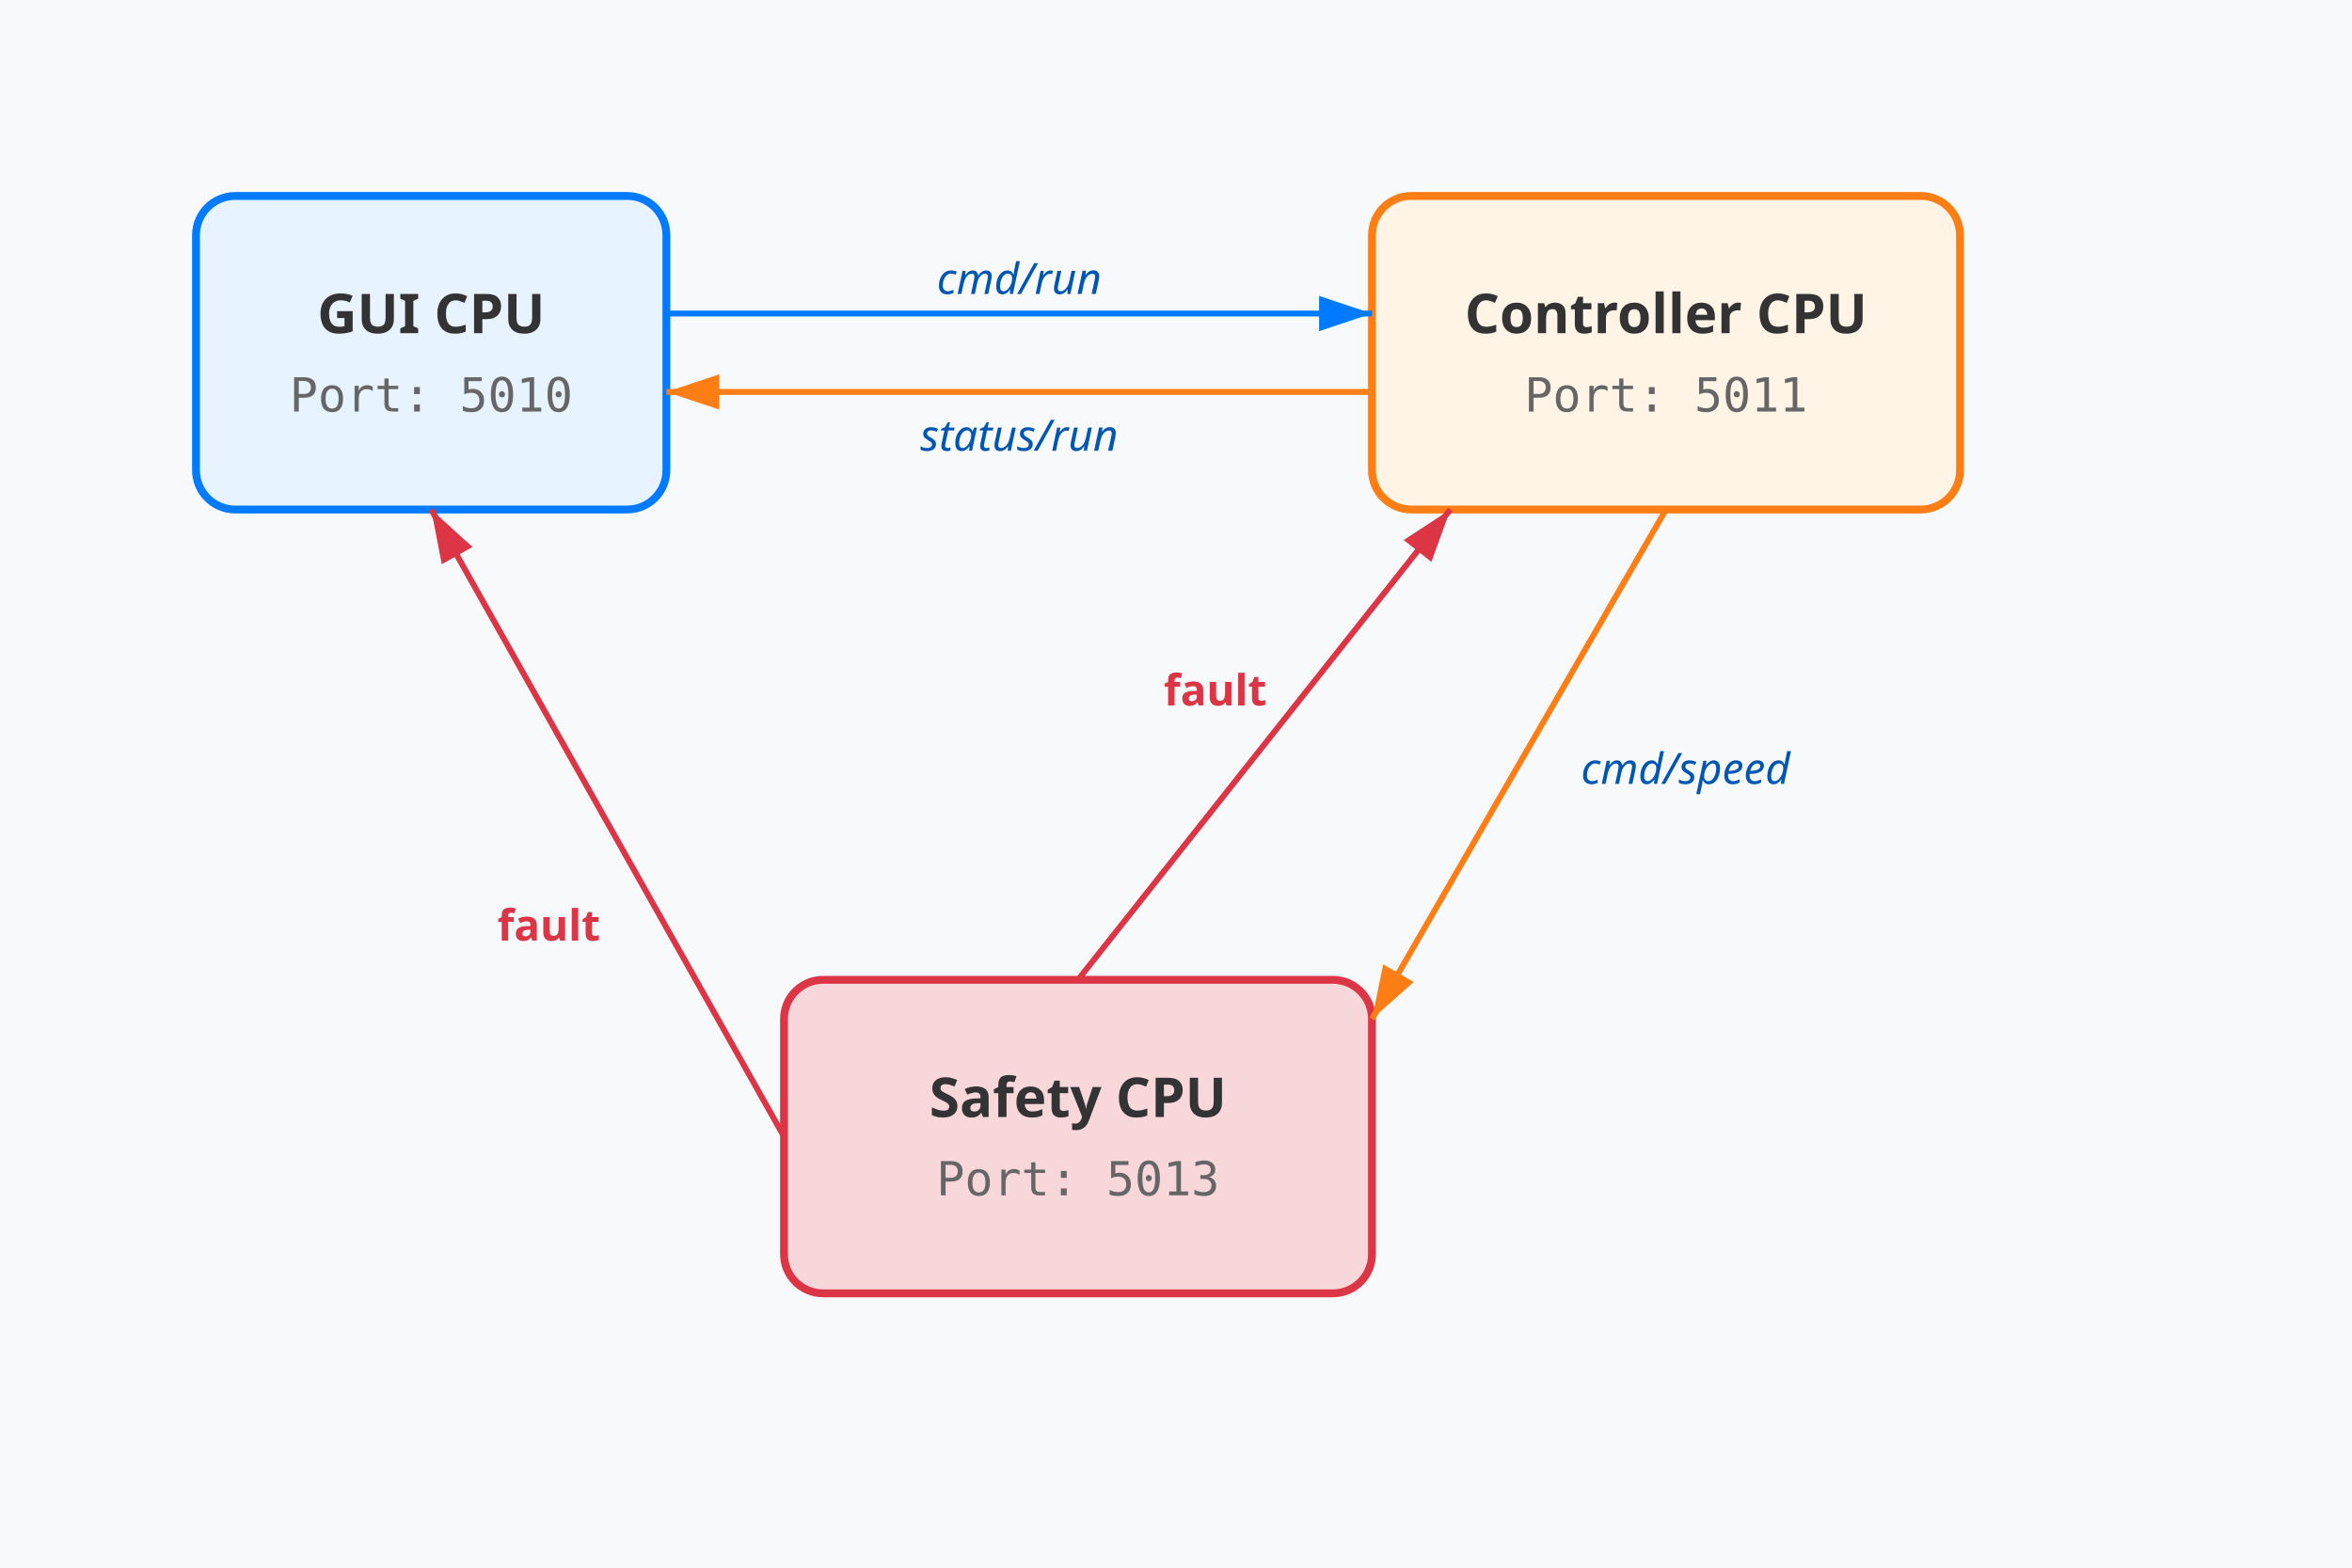
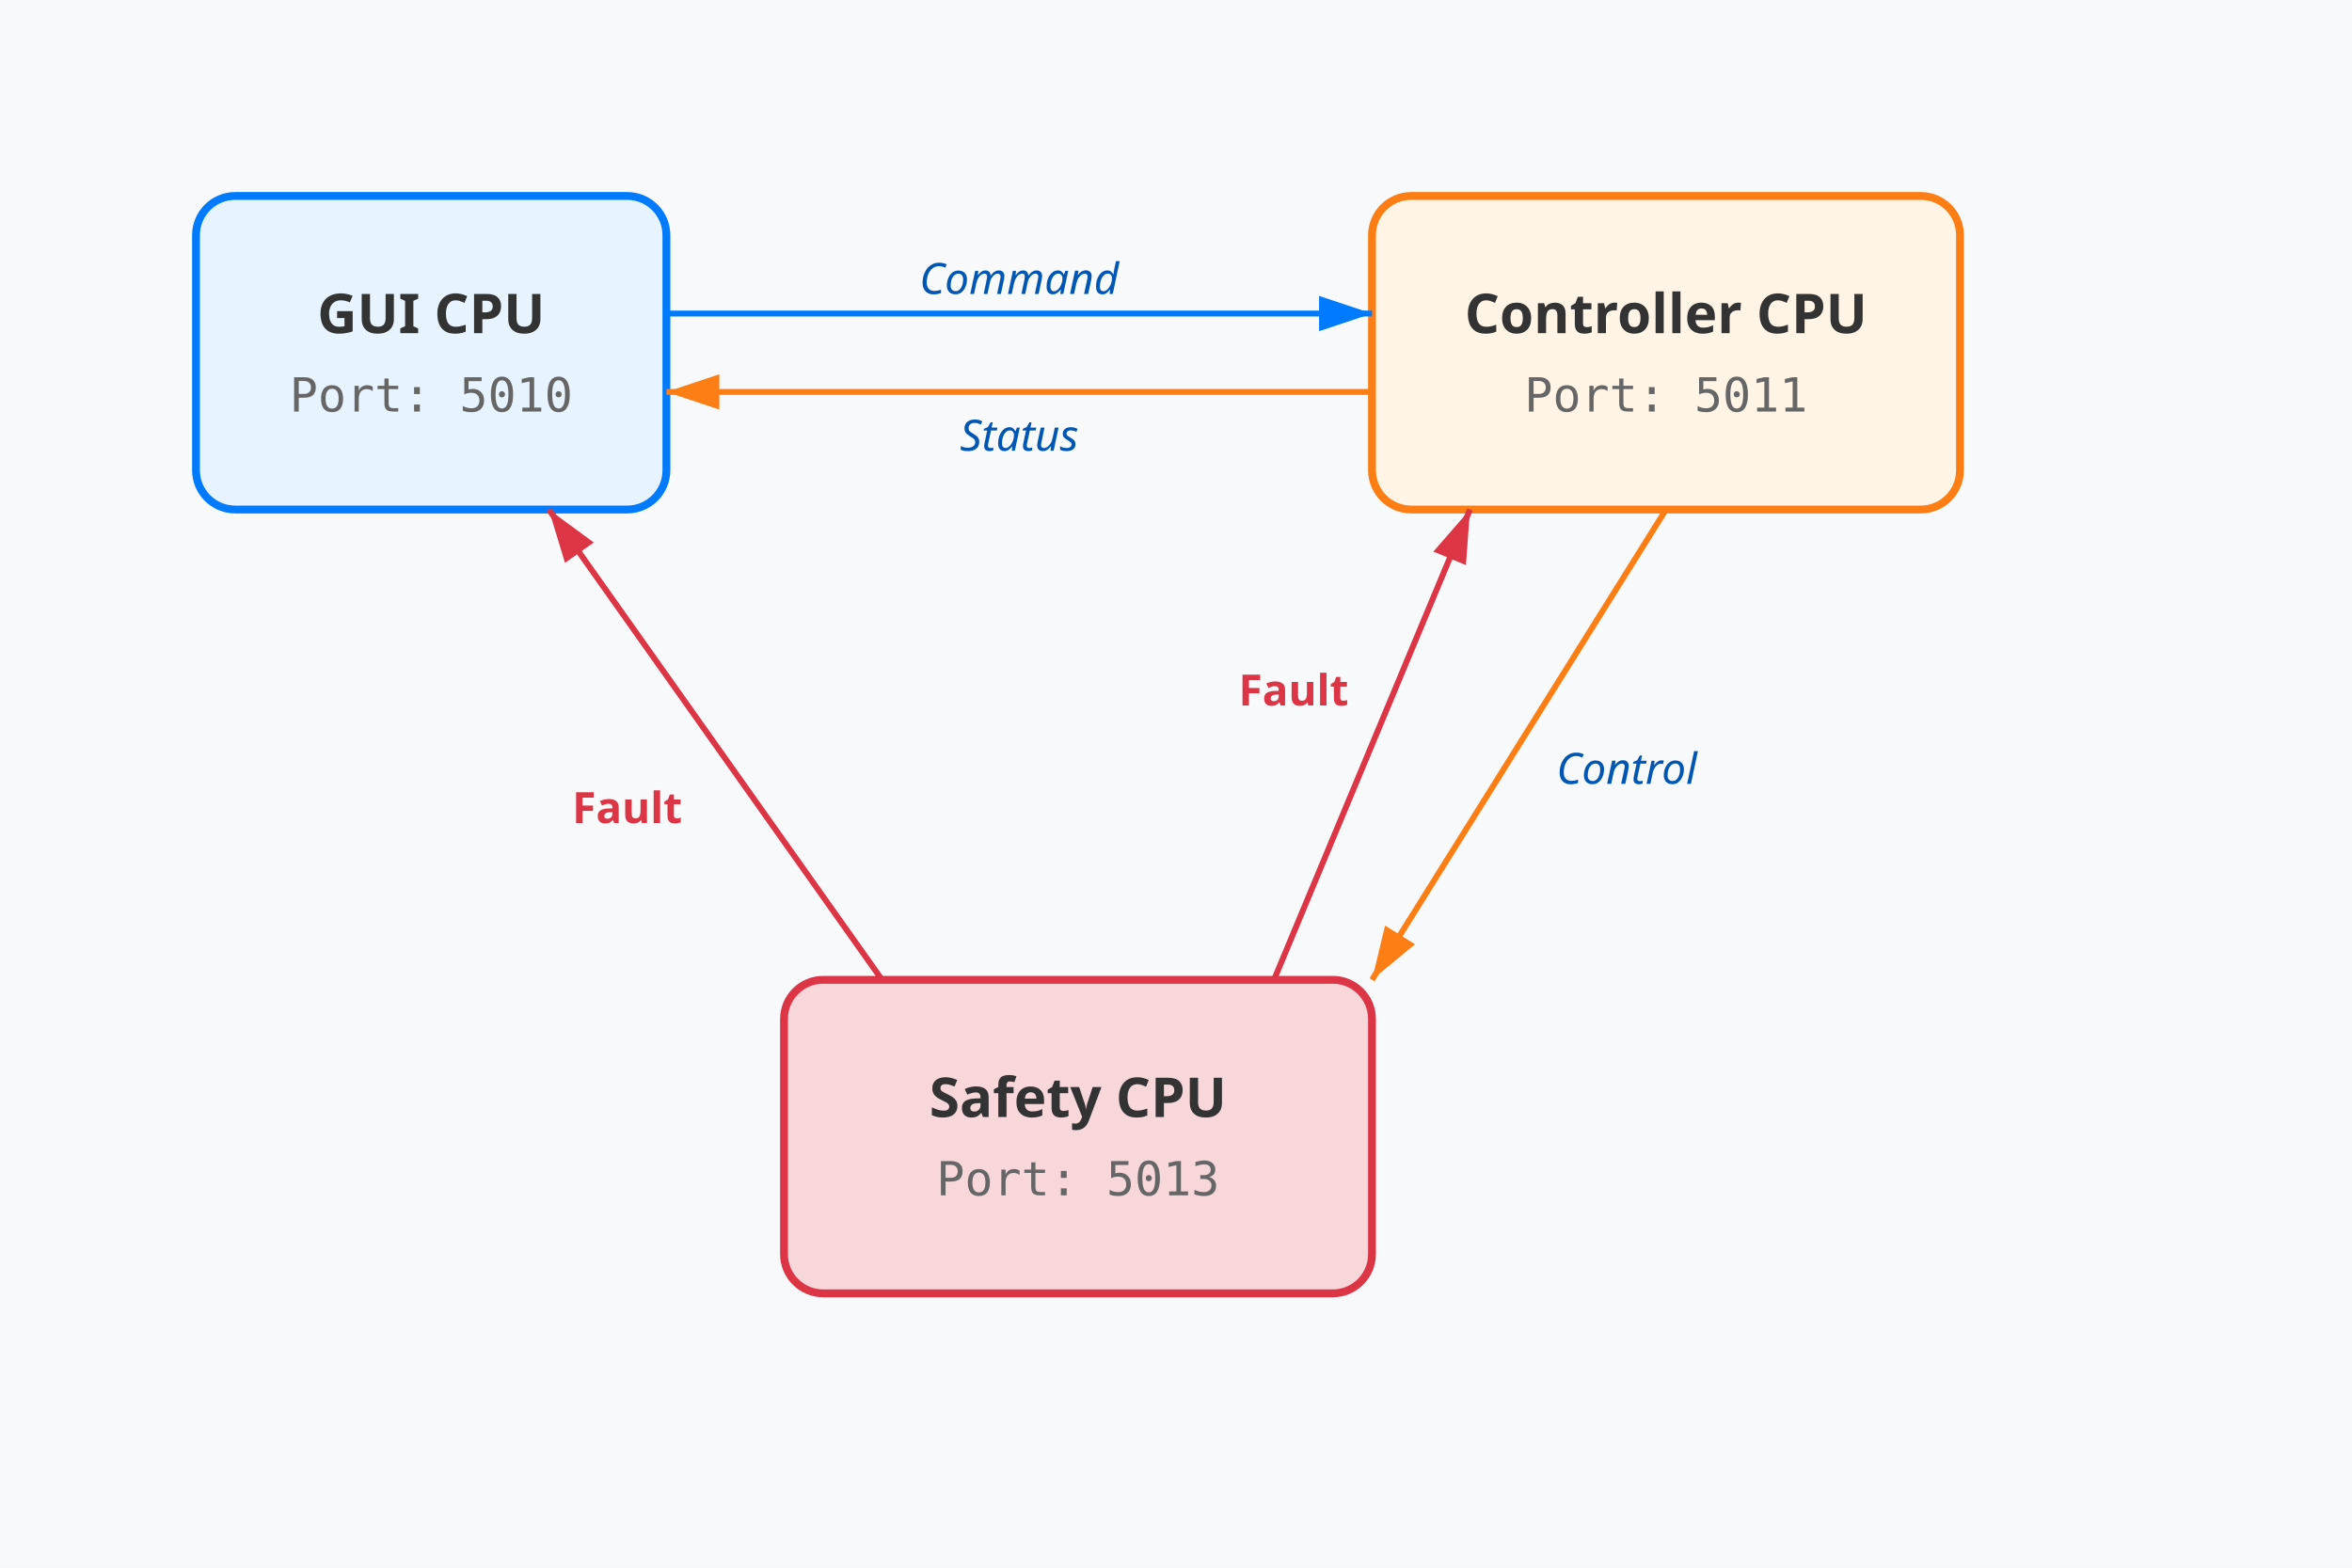
<svg xmlns="http://www.w3.org/2000/svg" width="600" height="400">
  <rect width="100%" height="100%" fill="#f8f9fa" />
  <style>
    .node-text { font: bold 14px sans-serif; fill: #333; }
    .port-text { font: 12px monospace; fill: #666; }
    .topic-text { font: italic 11px sans-serif; fill: #0056b3; }
    .fault-text { font: bold 11px sans-serif; fill: #dc3545; }
  </style>
  <rect x="50" y="50" width="120" height="80" rx="10" fill="#e7f3ff" stroke="#007bff" stroke-width="2" />
  <text x="110" y="85" text-anchor="middle" class="node-text">GUI CPU</text>
  <text x="110" y="105" text-anchor="middle" class="port-text">Port: 5010</text>
  <rect x="350" y="50" width="150" height="80" rx="10" fill="#fff4e5" stroke="#fd7e14" stroke-width="2" />
  <text x="425" y="85" text-anchor="middle" class="node-text">Controller CPU</text>
  <text x="425" y="105" text-anchor="middle" class="port-text">Port: 5011</text>
  <rect x="200" y="250" width="150" height="80" rx="10" fill="#f8d7da" stroke="#dc3545" stroke-width="2" />
  <text x="275" y="285" text-anchor="middle" class="node-text">Safety CPU</text>
  <text x="275" y="305" text-anchor="middle" class="port-text">Port: 5013</text>
  <path d="M 170 80 L 350 80" stroke="#007bff" stroke-width="1.5" marker-end="url(#arrow-blue)" />
-   <text x="260" y="75" text-anchor="middle" class="topic-text">cmd/run</text>
+   <text x="260" y="75" text-anchor="middle" class="topic-text">Command</text>
  <path d="M 350 100 L 170 100" stroke="#fd7e14" stroke-width="1.5" marker-end="url(#arrow-orange)" />
-   <text x="260" y="115" text-anchor="middle" class="topic-text">status/run</text>
-   <path d="M 425 130 L 350 260" stroke="#fd7e14" stroke-width="1.5" marker-end="url(#arrow-orange)" fill="none" />
-   <text x="430" y="200" text-anchor="middle" class="topic-text">cmd/speed</text>
-   <path d="M 275 250 L 370 130" stroke="#dc3545" stroke-width="1.5" marker-end="url(#arrow-red)" fill="none" />
-   <text x="310" y="180" text-anchor="middle" class="fault-text">fault</text>
-   <path d="M 200 290 L 110 130" stroke="#dc3545" stroke-width="1.5" marker-end="url(#arrow-red)" fill="none" />
-   <text x="140" y="240" text-anchor="middle" class="fault-text">fault</text>
+   <text x="260" y="115" text-anchor="middle" class="topic-text">Status</text>
+   <path d="M 425 130 L 350 250" stroke="#fd7e14" stroke-width="1.5" marker-end="url(#arrow-orange)" fill="none" />
+   <text x="415" y="200" text-anchor="middle" class="topic-text">Control</text>
+   <path d="M 325 250 L 375 130" stroke="#dc3545" stroke-width="1.5" marker-end="url(#arrow-red)" fill="none" />
+   <text x="330" y="180" text-anchor="middle" class="fault-text">Fault</text>
+   <path d="M 225 250 L 140 130" stroke="#dc3545" stroke-width="1.5" marker-end="url(#arrow-red)" fill="none" />
+   <text x="160" y="210" text-anchor="middle" class="fault-text">Fault</text>
  <defs>
    <marker id="arrow-blue" markerWidth="10" markerHeight="10" refX="9" refY="3" orient="auto" markerUnits="strokeWidth">
      <path d="M0,0 L0,6 L9,3 z" fill="#007bff" />
    </marker>
    <marker id="arrow-orange" markerWidth="10" markerHeight="10" refX="9" refY="3" orient="auto" markerUnits="strokeWidth">
      <path d="M0,0 L0,6 L9,3 z" fill="#fd7e14" />
    </marker>
    <marker id="arrow-red" markerWidth="10" markerHeight="10" refX="9" refY="3" orient="auto" markerUnits="strokeWidth">
      <path d="M0,0 L0,6 L9,3 z" fill="#dc3545" />
    </marker>
  </defs>
</svg>
